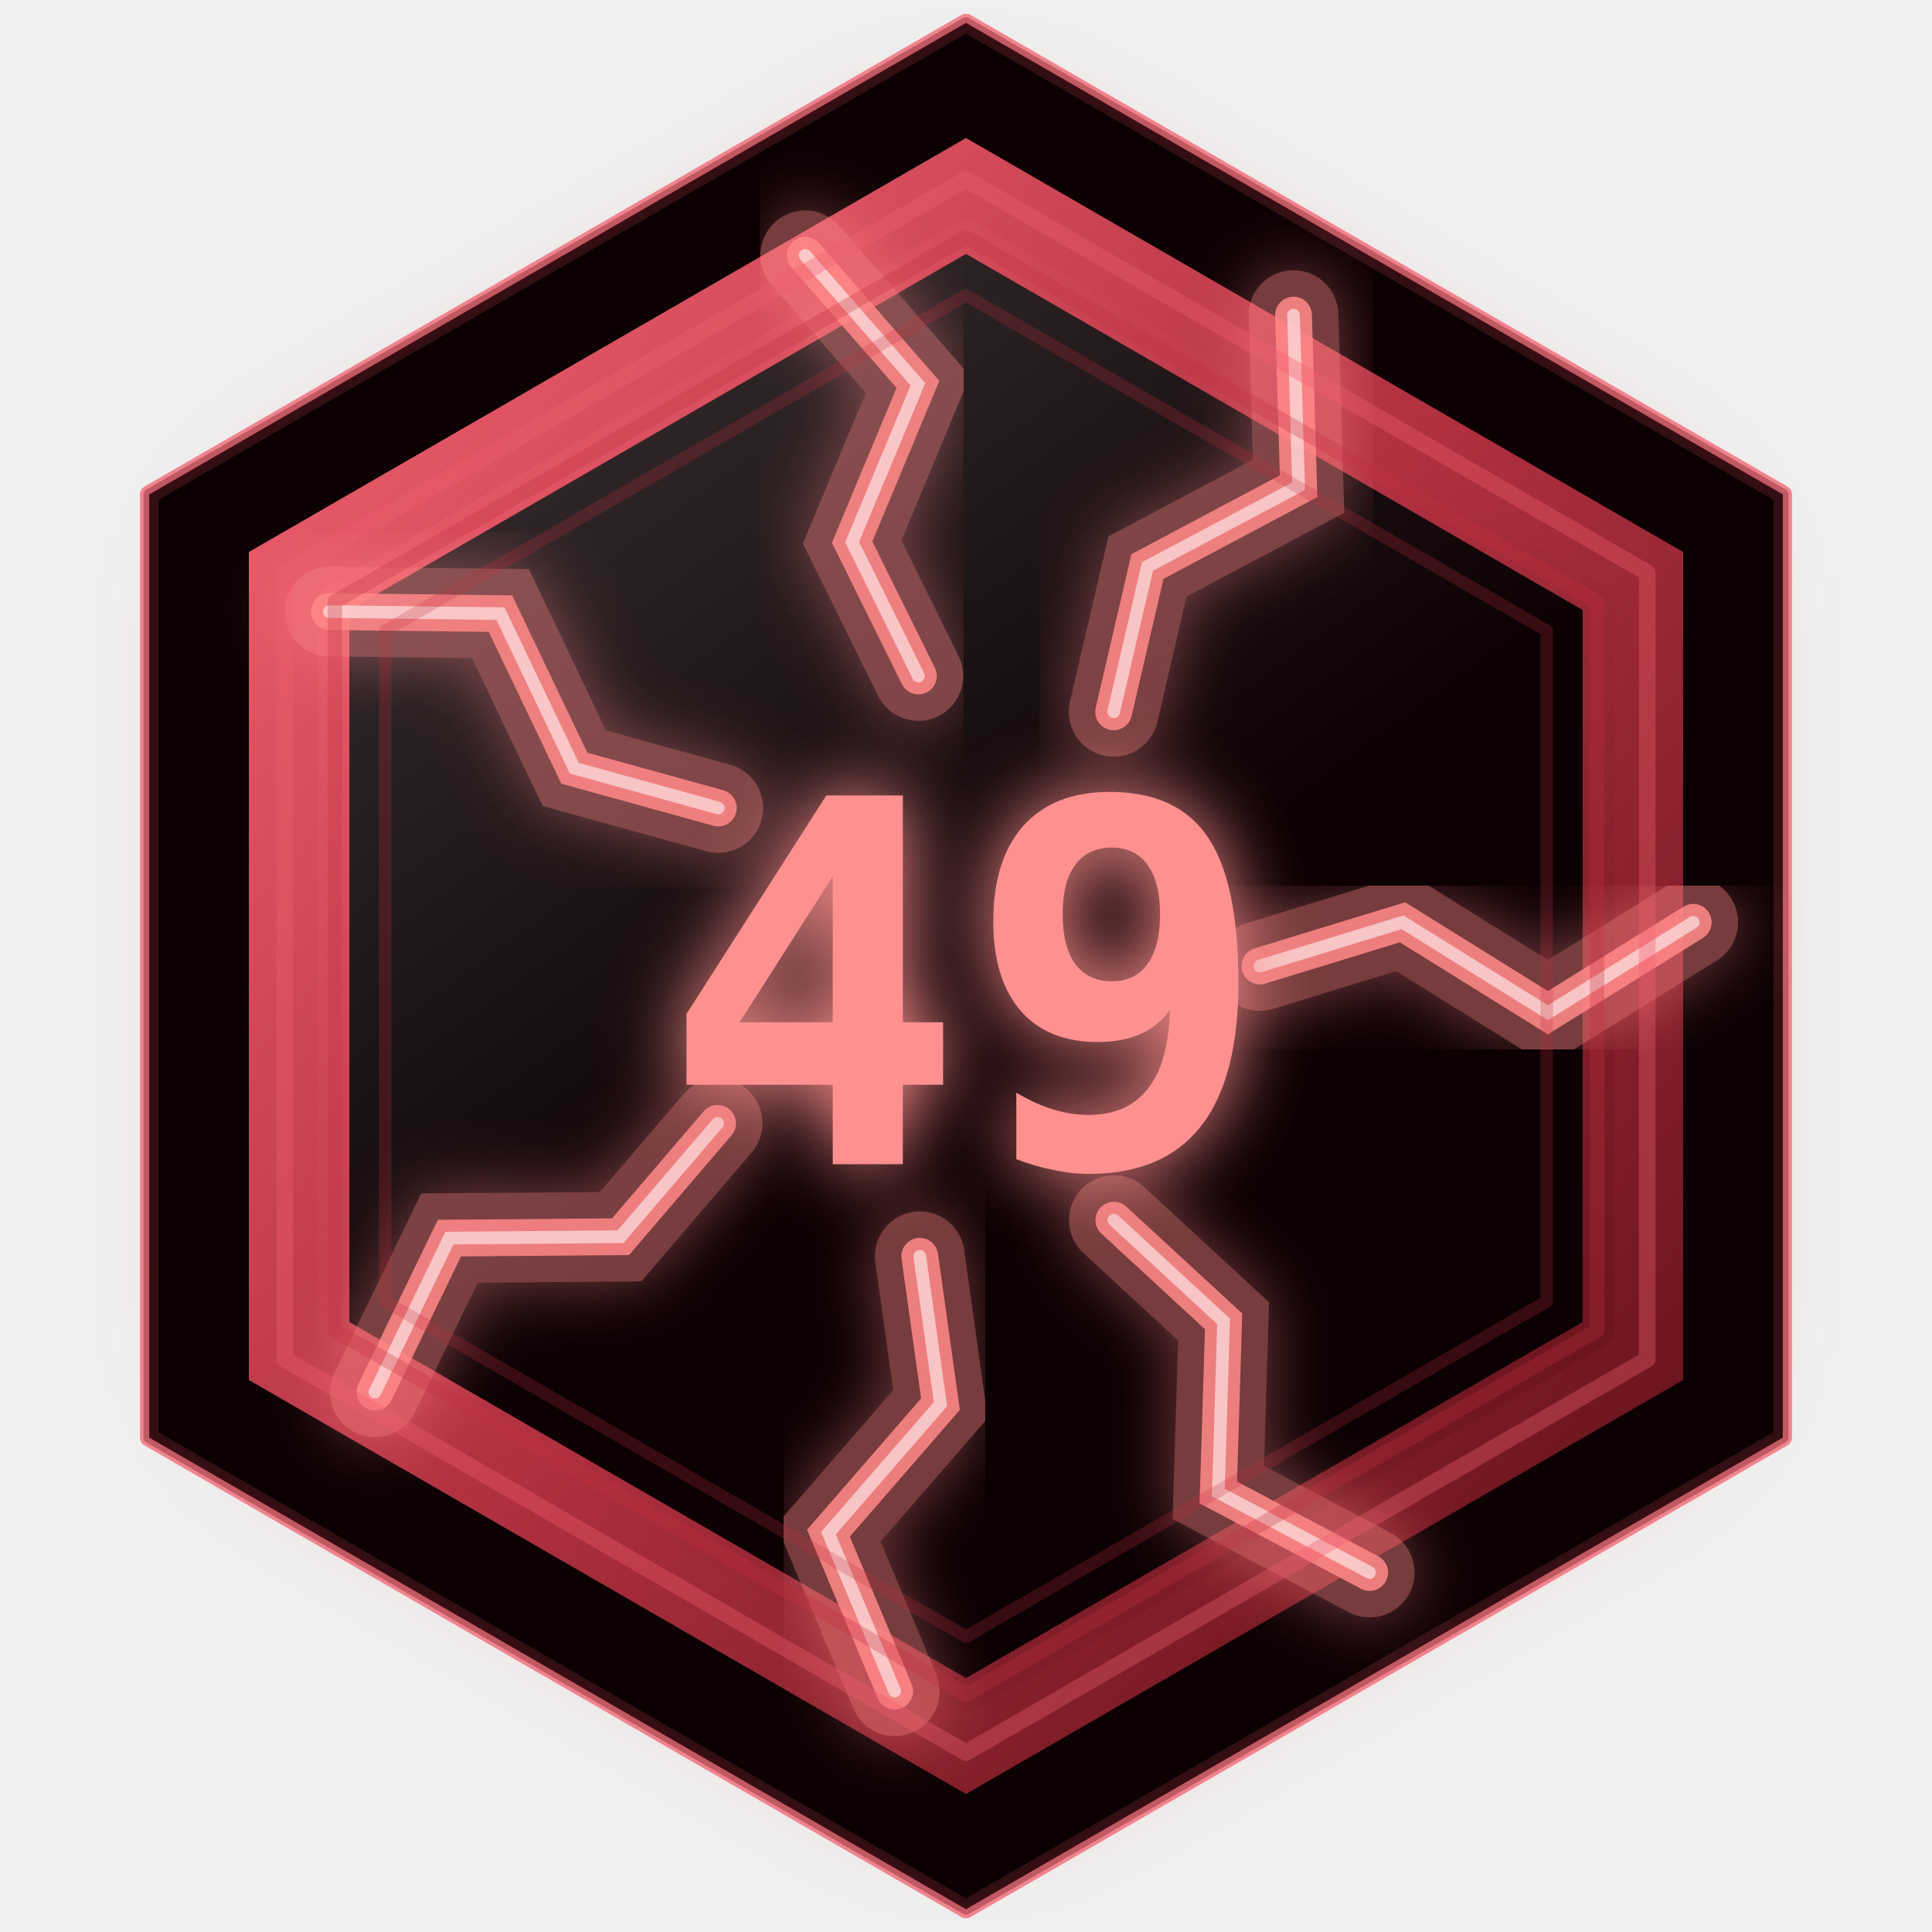
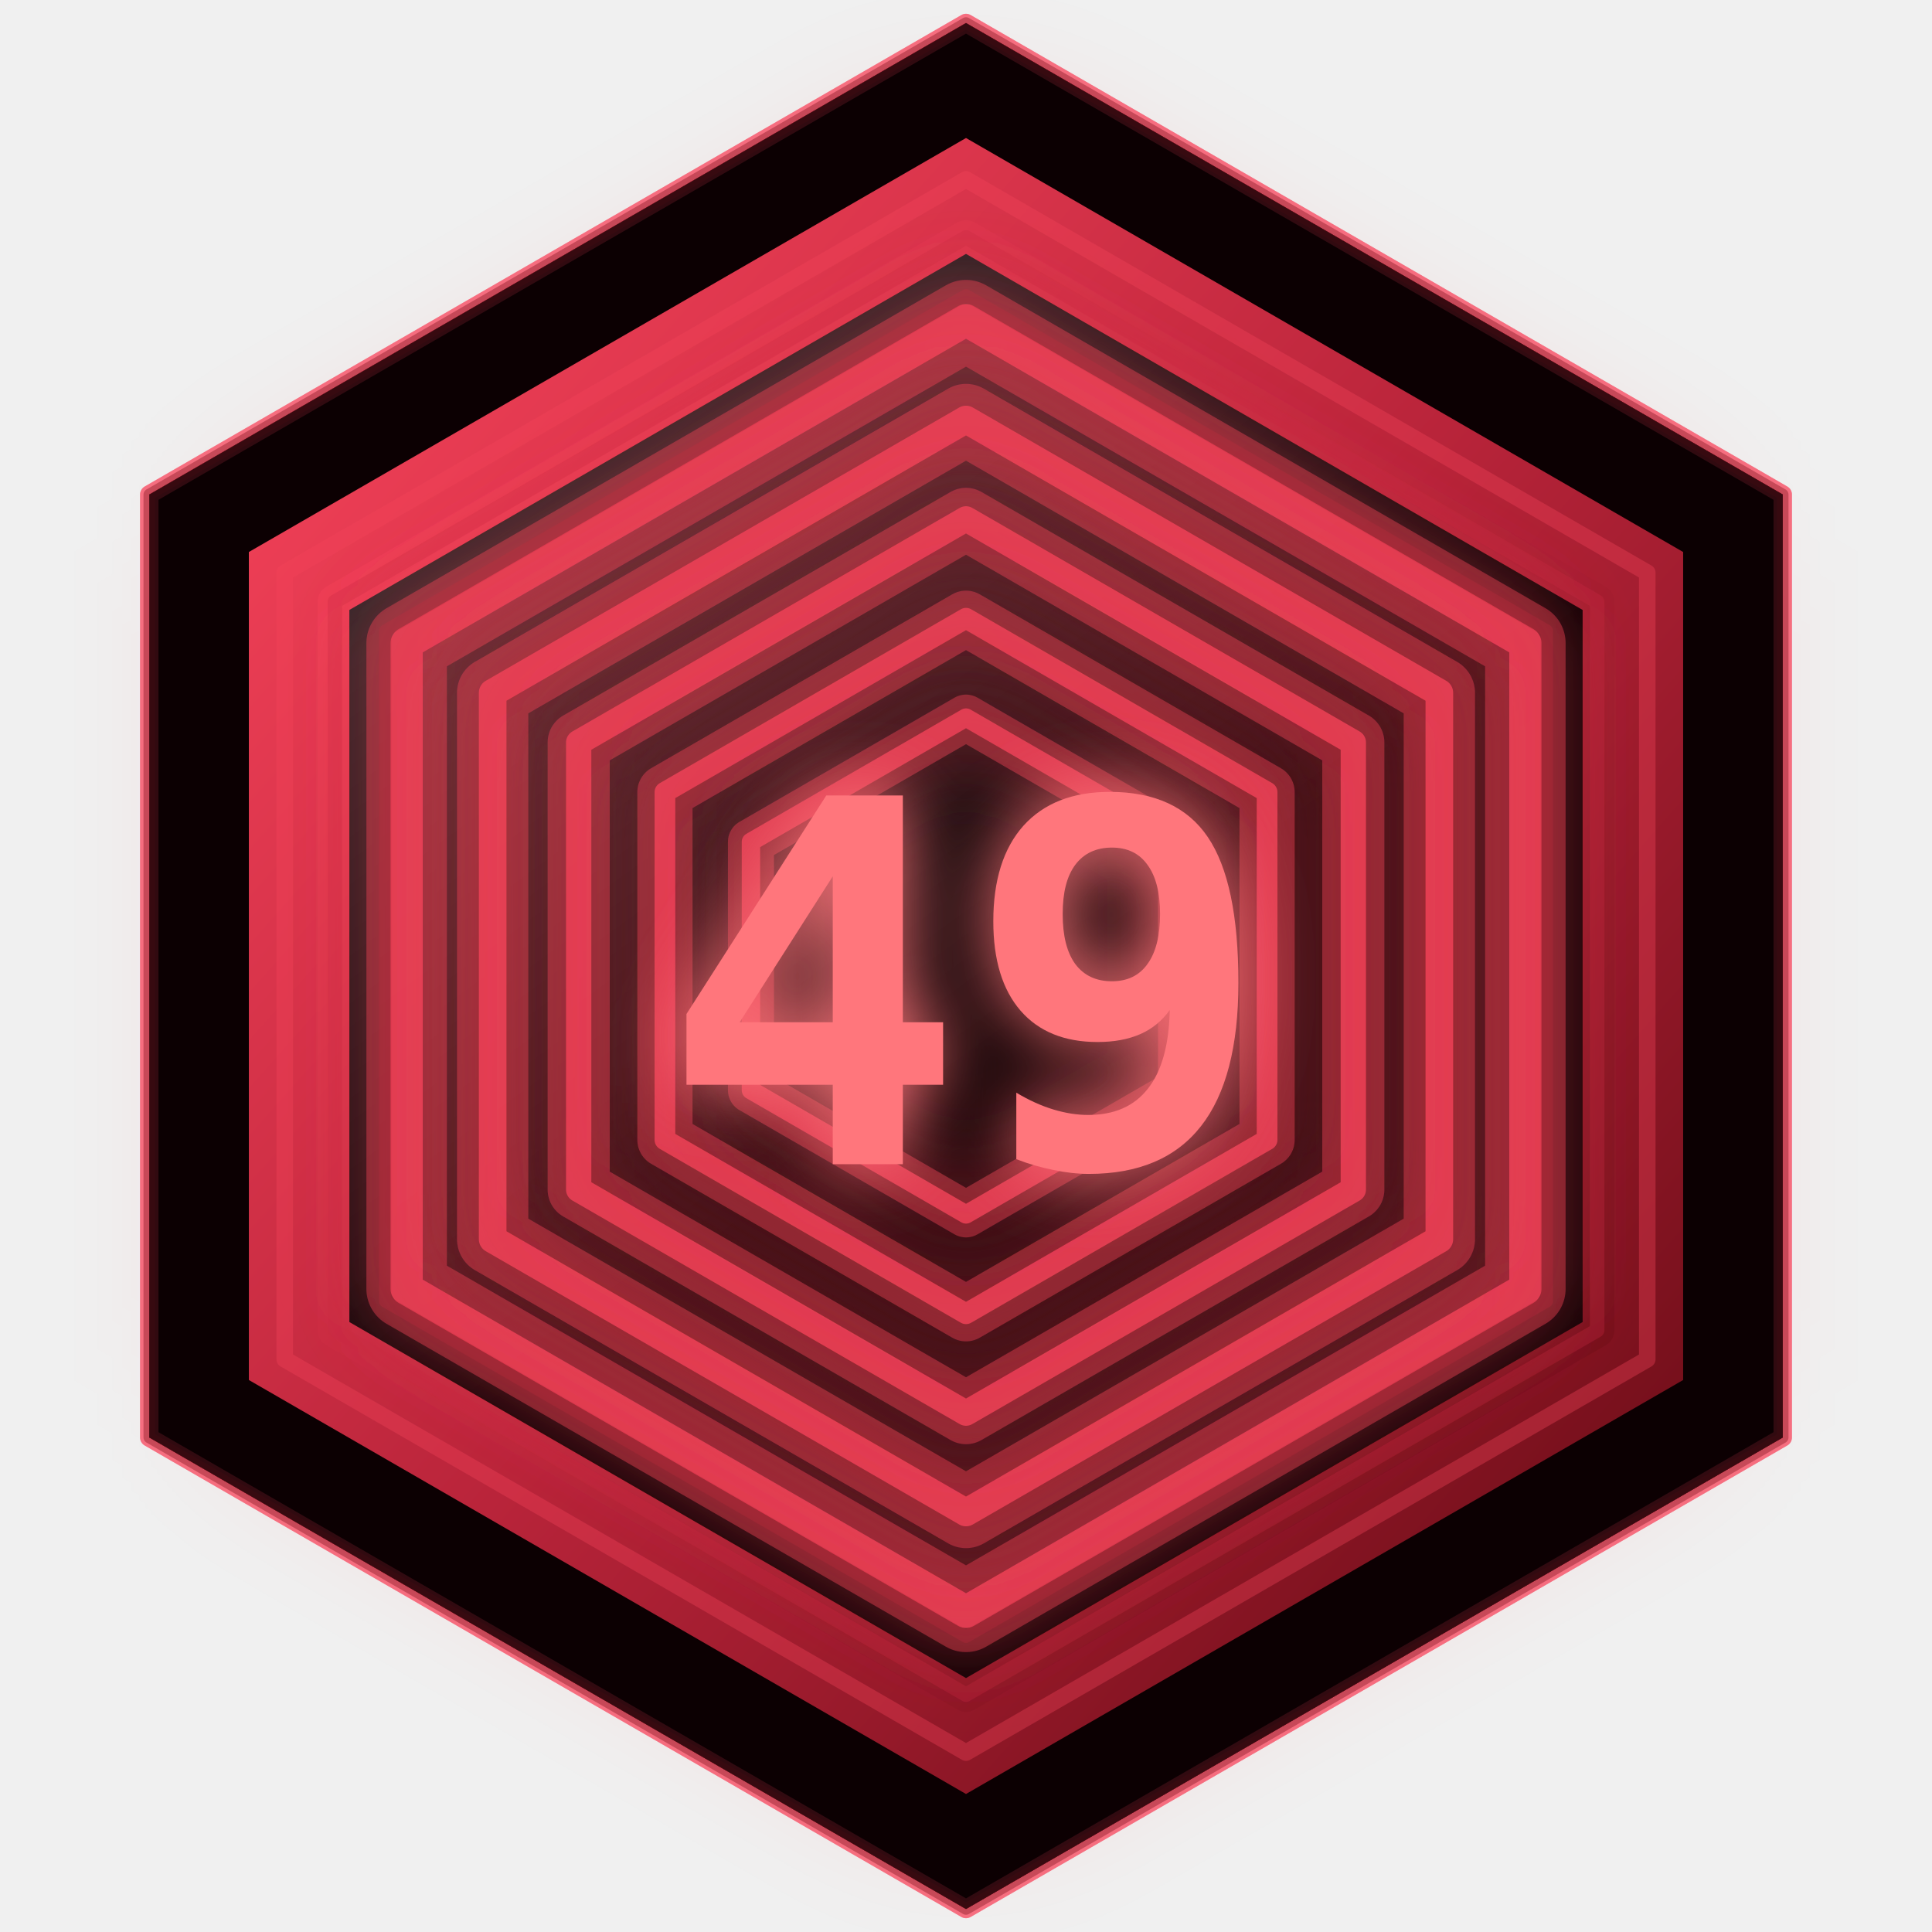
<svg xmlns="http://www.w3.org/2000/svg" width="84" height="84" viewBox="0 0 84 84" role="img" aria-label="Level 49 Badge">
  <defs>
    <radialGradient id="bglv49" cx="35%" cy="28%" r="72%">
      <stop offset="0%" stop-color="#0c0002" />
      <stop offset="100%" stop-color="#0c0002" />
    </radialGradient>
    <linearGradient id="rimlv49" x1="5%" y1="5%" x2="95%" y2="95%">
-       <stop offset="0%" stop-color="#f06070" />
-       <stop offset="50%" stop-color="#b03040" />
-       <stop offset="100%" stop-color="#601018" />
+       <stop offset="0%" stop-color="#f6435a" />
+       <stop offset="50%" stop-color="#b9243a" />
+       <stop offset="100%" stop-color="#6a0c16" />
    </linearGradient>
    <linearGradient id="shlv49" x1="18%" y1="0%" x2="82%" y2="100%">
      <stop offset="0%" stop-color="white" stop-opacity="0.18" />
      <stop offset="55%" stop-color="white" stop-opacity="0" />
    </linearGradient>
    <filter id="gllv49" x="-40%" y="-40%" width="180%" height="180%">
      <feGaussianBlur stdDeviation="1.6" result="b" />
      <feMerge>
        <feMergeNode in="b" />
        <feMergeNode in="SourceGraphic" />
      </feMerge>
    </filter>
    <filter id="halolv49" x="-35%" y="-35%" width="170%" height="170%">
      <feGaussianBlur stdDeviation="3.5" result="b" />
      <feMerge>
        <feMergeNode in="b" />
        <feMergeNode in="SourceGraphic" />
      </feMerge>
    </filter>
    <linearGradient id="pglv49_0" x1="5%" y1="0%" x2="95%" y2="100%">
-       <stop offset="0%" stop-color="#f06070" stop-opacity="0.95" />
-       <stop offset="38%" stop-color="#b03040" stop-opacity="0.90" />
-       <stop offset="100%" stop-color="#601018" stop-opacity="0.85" />
+       <stop offset="0%" stop-color="#f6435a" stop-opacity="0.95" />
+       <stop offset="38%" stop-color="#b9243a" stop-opacity="0.90" />
+       <stop offset="100%" stop-color="#6a0c16" stop-opacity="0.85" />
    </linearGradient>
    <linearGradient id="pglv49_1" x1="5%" y1="0%" x2="95%" y2="100%">
-       <stop offset="0%" stop-color="#f06070" stop-opacity="0.95" />
-       <stop offset="38%" stop-color="#b03040" stop-opacity="0.90" />
-       <stop offset="100%" stop-color="#601018" stop-opacity="0.85" />
+       <stop offset="0%" stop-color="#f6435a" stop-opacity="0.95" />
+       <stop offset="38%" stop-color="#b9243a" stop-opacity="0.90" />
+       <stop offset="100%" stop-color="#6a0c16" stop-opacity="0.85" />
    </linearGradient>
    <linearGradient id="pglv49_2" x1="5%" y1="0%" x2="95%" y2="100%">
-       <stop offset="0%" stop-color="#f06070" stop-opacity="0.95" />
-       <stop offset="38%" stop-color="#b03040" stop-opacity="0.90" />
-       <stop offset="100%" stop-color="#601018" stop-opacity="0.85" />
+       <stop offset="0%" stop-color="#f6435a" stop-opacity="0.95" />
+       <stop offset="38%" stop-color="#b9243a" stop-opacity="0.90" />
+       <stop offset="100%" stop-color="#6a0c16" stop-opacity="0.85" />
    </linearGradient>
    <linearGradient id="pglv49_3" x1="5%" y1="0%" x2="95%" y2="100%">
-       <stop offset="0%" stop-color="#f06070" stop-opacity="0.95" />
-       <stop offset="38%" stop-color="#b03040" stop-opacity="0.90" />
-       <stop offset="100%" stop-color="#601018" stop-opacity="0.85" />
+       <stop offset="0%" stop-color="#f6435a" stop-opacity="0.95" />
+       <stop offset="38%" stop-color="#b9243a" stop-opacity="0.90" />
+       <stop offset="100%" stop-color="#6a0c16" stop-opacity="0.85" />
    </linearGradient>
    <linearGradient id="pglv49_4" x1="5%" y1="0%" x2="95%" y2="100%">
-       <stop offset="0%" stop-color="#f06070" stop-opacity="0.95" />
-       <stop offset="38%" stop-color="#b03040" stop-opacity="0.90" />
-       <stop offset="100%" stop-color="#601018" stop-opacity="0.85" />
+       <stop offset="0%" stop-color="#f6435a" stop-opacity="0.95" />
+       <stop offset="38%" stop-color="#b9243a" stop-opacity="0.90" />
+       <stop offset="100%" stop-color="#6a0c16" stop-opacity="0.85" />
    </linearGradient>
-     <filter id="crGlowlv49" x="-40%" y="-40%" width="180%" height="180%">
-       <feGaussianBlur stdDeviation="1.4" result="b" />
+     <filter id="rotGlowlv49" x="-30%" y="-30%" width="160%" height="160%">
+       <feGaussianBlur stdDeviation="1.7" result="b" />
      <feMerge>
        <feMergeNode in="b" />
        <feMergeNode in="SourceGraphic" />
      </feMerge>
    </filter>
  </defs>
-   <path d="M73.18,24.00 L73.18,60.00 L42.00,78.00 L10.82,60.00 L10.82,24.00 L42.00,6.00Z" fill="#d04050" fill-opacity="0.30" filter="url(#halolv49)" />
+   <path d="M73.18,24.00 L73.18,60.00 L42.00,78.00 L10.82,60.00 L10.82,24.00 L42.00,6.00Z" fill="#f6435a" fill-opacity="0.28" filter="url(#halolv49)" />
  <path d="M75.98,22.38 L75.98,61.62 L42.00,81.24 L8.02,61.62 L8.02,22.38 L42.00,2.76Z" fill="url(#pglv49_0)" />
  <path d="M73.18,24.00 L73.18,60.00 L42.00,78.00 L10.82,60.00 L10.82,24.00 L42.00,6.00Z" fill="#0c0002" />
-   <path d="M75.98,22.38 L75.98,61.62 L42.00,81.24 L8.02,61.62 L8.02,22.38 L42.00,2.76Z" fill="none" stroke="#f06070" stroke-width="0.8" stroke-opacity="0.48" stroke-linejoin="round" />
-   <path d="M73.18,24.00 L73.18,60.00 L42.00,78.00 L10.82,60.00 L10.82,24.00 L42.00,6.00Z" fill="none" stroke="#601018" stroke-width="0.5" stroke-opacity="0.28" stroke-linejoin="round" />
+   <path d="M75.98,22.38 L75.98,61.62 L42.00,81.24 L8.02,61.62 L8.02,22.38 L42.00,2.76Z" fill="none" stroke="#f6435a" stroke-width="0.8" stroke-opacity="0.48" stroke-linejoin="round" />
+   <path d="M73.18,24.00 L73.18,60.00 L42.00,78.00 L10.82,60.00 L10.82,24.00 L42.00,6.00Z" fill="none" stroke="#6a0c16" stroke-width="0.5" stroke-opacity="0.28" stroke-linejoin="round" />
  <path d="M77.51,21.50 L77.51,62.50 L42.00,83.00 L6.49,62.50 L6.49,21.50 L42.00,1.00Z" fill="url(#pglv49_1)" />
  <path d="M75.98,22.38 L75.98,61.62 L42.00,81.24 L8.02,61.62 L8.02,22.38 L42.00,2.76Z" fill="#0c0002" />
-   <path d="M77.51,21.50 L77.51,62.50 L42.00,83.00 L6.49,62.50 L6.49,21.50 L42.00,1.00Z" fill="none" stroke="#f06070" stroke-width="0.8" stroke-opacity="0.40" stroke-linejoin="round" />
-   <path d="M75.98,22.38 L75.98,61.62 L42.00,81.24 L8.02,61.62 L8.02,22.38 L42.00,2.76Z" fill="none" stroke="#601018" stroke-width="0.5" stroke-opacity="0.24" stroke-linejoin="round" />
+   <path d="M77.51,21.50 L77.51,62.50 L42.00,83.00 L6.49,62.50 L6.49,21.50 L42.00,1.00Z" fill="none" stroke="#f6435a" stroke-width="0.8" stroke-opacity="0.40" stroke-linejoin="round" />
+   <path d="M75.98,22.38 L75.98,61.62 L42.00,81.24 L8.02,61.62 L8.02,22.38 L42.00,2.76Z" fill="none" stroke="#6a0c16" stroke-width="0.5" stroke-opacity="0.24" stroke-linejoin="round" />
  <path d="M77.51,21.50 L77.51,62.50 L42.00,83.00 L6.49,62.50 L6.49,21.50 L42.00,1.00Z" fill="url(#pglv49_2)" />
  <path d="M77.51,21.50 L77.51,62.50 L42.00,83.00 L6.49,62.50 L6.49,21.50 L42.00,1.00Z" fill="#0c0002" />
-   <path d="M77.51,21.50 L77.51,62.50 L42.00,83.00 L6.49,62.50 L6.49,21.50 L42.00,1.00Z" fill="none" stroke="#f06070" stroke-width="0.8" stroke-opacity="0.32" stroke-linejoin="round" />
-   <path d="M77.51,21.50 L77.51,62.50 L42.00,83.00 L6.49,62.50 L6.49,21.50 L42.00,1.00Z" fill="none" stroke="#601018" stroke-width="0.5" stroke-opacity="0.20" stroke-linejoin="round" />
+   <path d="M77.51,21.50 L77.51,62.50 L42.00,83.00 L6.49,62.50 L6.49,21.50 L42.00,1.00Z" fill="none" stroke="#f6435a" stroke-width="0.8" stroke-opacity="0.32" stroke-linejoin="round" />
+   <path d="M77.51,21.50 L77.51,62.50 L42.00,83.00 L6.49,62.50 L6.49,21.50 L42.00,1.00Z" fill="none" stroke="#6a0c16" stroke-width="0.5" stroke-opacity="0.20" stroke-linejoin="round" />
  <path d="M77.51,21.50 L77.51,62.50 L42.00,83.00 L6.49,62.50 L6.49,21.50 L42.00,1.00Z" fill="url(#pglv49_3)" />
  <path d="M77.51,21.50 L77.51,62.50 L42.00,83.00 L6.49,62.50 L6.49,21.50 L42.00,1.00Z" fill="#0c0002" />
-   <path d="M77.51,21.50 L77.51,62.50 L42.00,83.00 L6.49,62.50 L6.49,21.50 L42.00,1.00Z" fill="none" stroke="#f06070" stroke-width="0.8" stroke-opacity="0.24" stroke-linejoin="round" />
-   <path d="M77.51,21.50 L77.51,62.50 L42.00,83.00 L6.49,62.50 L6.49,21.50 L42.00,1.00Z" fill="none" stroke="#601018" stroke-width="0.5" stroke-opacity="0.16" stroke-linejoin="round" />
+   <path d="M77.51,21.50 L77.51,62.50 L42.00,83.00 L6.49,62.50 L6.49,21.50 L42.00,1.00Z" fill="none" stroke="#f6435a" stroke-width="0.8" stroke-opacity="0.24" stroke-linejoin="round" />
+   <path d="M77.51,21.50 L77.51,62.50 L42.00,83.00 L6.49,62.50 L6.49,21.50 L42.00,1.00Z" fill="none" stroke="#6a0c16" stroke-width="0.5" stroke-opacity="0.16" stroke-linejoin="round" />
  <path d="M77.51,21.50 L77.51,62.50 L42.00,83.00 L6.49,62.50 L6.49,21.50 L42.00,1.00Z" fill="url(#pglv49_4)" />
  <path d="M77.51,21.50 L77.51,62.50 L42.00,83.00 L6.49,62.50 L6.49,21.50 L42.00,1.00Z" fill="#0c0002" />
-   <path d="M77.51,21.50 L77.51,62.50 L42.00,83.00 L6.49,62.50 L6.49,21.50 L42.00,1.00Z" fill="none" stroke="#f06070" stroke-width="0.8" stroke-opacity="0.16" stroke-linejoin="round" />
-   <path d="M77.51,21.50 L77.51,62.50 L42.00,83.00 L6.49,62.50 L6.49,21.50 L42.00,1.00Z" fill="none" stroke="#601018" stroke-width="0.5" stroke-opacity="0.12" stroke-linejoin="round" />
+   <path d="M77.51,21.50 L77.51,62.50 L42.00,83.00 L6.49,62.50 L6.49,21.50 L42.00,1.00Z" fill="none" stroke="#f6435a" stroke-width="0.8" stroke-opacity="0.16" stroke-linejoin="round" />
+   <path d="M77.51,21.50 L77.51,62.50 L42.00,83.00 L6.49,62.50 L6.49,21.50 L42.00,1.00Z" fill="none" stroke="#6a0c16" stroke-width="0.5" stroke-opacity="0.12" stroke-linejoin="round" />
  <path d="M73.18,24.00 L73.18,60.00 L42.00,78.00 L10.82,60.00 L10.82,24.00 L42.00,6.00Z" fill="url(#rimlv49)" />
  <path d="M69.44,26.16 L69.44,57.84 L42.00,73.68 L14.56,57.84 L14.56,26.16 L42.00,10.32Z" fill="#0c0002" />
  <path d="M69.44,26.16 L69.44,57.84 L42.00,73.68 L14.56,57.84 L14.56,26.16 L42.00,10.32Z" fill="none" stroke="url(#rimlv49)" stroke-width="1.5" stroke-linejoin="round" />
  <path d="M68.81,26.52 L68.81,57.48 L42.00,72.96 L15.19,57.48 L15.19,26.52 L42.00,11.04Z" fill="url(#bglv49)" />
  <path d="M68.81,26.52 L68.81,57.48 L42.00,72.96 L15.19,57.48 L15.19,26.52 L42.00,11.04Z" fill="url(#shlv49)" />
-   <polyline points="54.78,42.00 60.98,40.10 67.30,44.03 73.62,40.10" fill="none" stroke="#ff8888" stroke-width="3.9" stroke-linecap="round" filter="url(#crGlowlv49)" opacity="0.44" />
-   <polyline points="54.78,42.00 60.98,40.10 67.30,44.03 73.62,40.10" fill="none" stroke="#ff8888" stroke-width="1.6" stroke-linecap="round" opacity="0.87" />
-   <polyline points="54.78,42.00 60.98,40.10 67.30,44.03 73.62,40.10" fill="none" stroke="white" stroke-width="0.55" stroke-linecap="round" opacity="0.55" />
-   <polyline points="48.43,53.05 53.20,57.45 52.97,64.89 59.55,68.37" fill="none" stroke="#ff8888" stroke-width="3.9" stroke-linecap="round" filter="url(#crGlowlv49)" opacity="0.44" />
-   <polyline points="48.43,53.05 53.20,57.45 52.97,64.89 59.55,68.37" fill="none" stroke="#ff8888" stroke-width="1.6" stroke-linecap="round" opacity="0.87" />
-   <polyline points="48.43,53.05 53.20,57.45 52.97,64.89 59.55,68.37" fill="none" stroke="white" stroke-width="0.55" stroke-linecap="round" opacity="0.55" />
-   <polyline points="39.99,54.62 40.89,61.05 36.02,66.66 38.90,73.53" fill="none" stroke="#ff8888" stroke-width="3.9" stroke-linecap="round" filter="url(#crGlowlv49)" opacity="0.44" />
-   <polyline points="39.99,54.62 40.89,61.05 36.02,66.66 38.90,73.53" fill="none" stroke="#ff8888" stroke-width="1.6" stroke-linecap="round" opacity="0.87" />
-   <polyline points="39.99,54.62 40.89,61.05 36.02,66.66 38.90,73.53" fill="none" stroke="white" stroke-width="0.55" stroke-linecap="round" opacity="0.55" />
-   <polyline points="31.20,48.84 26.98,53.77 19.54,53.83 16.30,60.53" fill="none" stroke="#ff8888" stroke-width="3.9" stroke-linecap="round" filter="url(#crGlowlv49)" opacity="0.44" />
-   <polyline points="31.20,48.84 26.98,53.77 19.54,53.83 16.30,60.53" fill="none" stroke="#ff8888" stroke-width="1.6" stroke-linecap="round" opacity="0.87" />
-   <polyline points="31.20,48.84 26.98,53.77 19.54,53.83 16.30,60.53" fill="none" stroke="white" stroke-width="0.55" stroke-linecap="round" opacity="0.55" />
-   <polyline points="31.23,35.13 24.97,33.40 21.76,26.68 14.32,26.59" fill="none" stroke="#ff8888" stroke-width="3.9" stroke-linecap="round" filter="url(#crGlowlv49)" opacity="0.44" />
-   <polyline points="31.23,35.13 24.97,33.40 21.76,26.68 14.32,26.59" fill="none" stroke="#ff8888" stroke-width="1.6" stroke-linecap="round" opacity="0.87" />
-   <polyline points="31.23,35.13 24.97,33.40 21.76,26.68 14.32,26.59" fill="none" stroke="white" stroke-width="0.55" stroke-linecap="round" opacity="0.55" />
-   <polyline points="39.93,29.39 37.05,23.57 39.91,16.71 35.01,11.10" fill="none" stroke="#ff8888" stroke-width="3.9" stroke-linecap="round" filter="url(#crGlowlv49)" opacity="0.44" />
-   <polyline points="39.93,29.39 37.05,23.57 39.91,16.71 35.01,11.10" fill="none" stroke="#ff8888" stroke-width="1.6" stroke-linecap="round" opacity="0.87" />
-   <polyline points="39.93,29.39 37.05,23.57 39.91,16.71 35.01,11.10" fill="none" stroke="white" stroke-width="0.55" stroke-linecap="round" opacity="0.55" />
-   <polyline points="48.42,30.95 49.89,24.63 56.46,21.14 56.24,13.70" fill="none" stroke="#ff8888" stroke-width="3.9" stroke-linecap="round" filter="url(#crGlowlv49)" opacity="0.44" />
-   <polyline points="48.42,30.95 49.89,24.63 56.46,21.14 56.24,13.70" fill="none" stroke="#ff8888" stroke-width="1.6" stroke-linecap="round" opacity="0.87" />
-   <polyline points="48.42,30.95 49.89,24.63 56.46,21.14 56.24,13.70" fill="none" stroke="white" stroke-width="0.55" stroke-linecap="round" opacity="0.55" />
-   <path d="M71.62,24.90 L71.62,59.10 L42.00,76.20 L12.38,59.10 L12.38,24.90 L42.00,7.80Z" fill="none" stroke="#f06070" stroke-width="0.72" stroke-opacity="0.36" stroke-linejoin="round" />
-   <path d="M69.44,26.16 L69.44,57.84 L42.00,73.68 L14.56,57.84 L14.56,26.16 L42.00,10.32Z" fill="none" stroke="#c03040" stroke-width="0.63" stroke-opacity="0.30" stroke-linejoin="round" />
-   <path d="M67.25,27.42 L67.25,56.58 L42.00,71.16 L16.75,56.58 L16.75,27.42 L42.00,12.84Z" fill="none" stroke="#c03040" stroke-width="0.54" stroke-opacity="0.24" stroke-linejoin="round" />
-   <text x="42" y="43" text-anchor="middle" dominant-baseline="central" font-family="Orbitron,monospace" font-weight="900" font-size="22" fill="#ff9090" filter="url(#gllv49)">49</text>
+   <path d="M66.32,27.96 L66.32,56.04 L42.00,70.08 L17.68,56.04 L17.68,27.96 L42.00,13.92Z" fill="none" stroke="#f6435a" stroke-width="3.5" stroke-opacity="0.42" filter="url(#rotGlowlv49)" stroke-linejoin="round" />
+   <path d="M66.32,27.96 L66.32,56.04 L42.00,70.08 L17.68,56.04 L17.68,27.96 L42.00,13.92Z" fill="none" stroke="#f6435a" stroke-width="1.4" stroke-opacity="0.78" stroke-linejoin="round" />
+   <path d="M62.58,53.88 L42.00,65.76 L21.42,53.88 L21.42,30.12 L42.00,18.24 L62.58,30.12Z" fill="none" stroke="#f6435a" stroke-width="3.1" stroke-opacity="0.42" filter="url(#rotGlowlv49)" stroke-linejoin="round" />
+   <path d="M62.58,53.88 L42.00,65.76 L21.42,53.88 L21.42,30.12 L42.00,18.24 L62.58,30.12Z" fill="none" stroke="#f6435a" stroke-width="1.2" stroke-opacity="0.78" stroke-linejoin="round" />
+   <path d="M58.84,32.28 L58.84,51.72 L42.00,61.44 L25.16,51.72 L25.16,32.28 L42.00,22.56Z" fill="none" stroke="#f6435a" stroke-width="2.7" stroke-opacity="0.42" filter="url(#rotGlowlv49)" stroke-linejoin="round" />
+   <path d="M58.84,32.28 L58.84,51.72 L42.00,61.44 L25.16,51.72 L25.16,32.28 L42.00,22.56Z" fill="none" stroke="#f6435a" stroke-width="1.1" stroke-opacity="0.78" stroke-linejoin="round" />
+   <path d="M55.09,49.56 L42.00,57.12 L28.91,49.56 L28.91,34.44 L42.00,26.88 L55.09,34.44Z" fill="none" stroke="#f6435a" stroke-width="2.4" stroke-opacity="0.42" filter="url(#rotGlowlv49)" stroke-linejoin="round" />
+   <path d="M55.09,49.56 L42.00,57.12 L28.91,49.56 L28.91,34.44 L42.00,26.88 L55.09,34.44Z" fill="none" stroke="#f6435a" stroke-width="0.9" stroke-opacity="0.78" stroke-linejoin="round" />
+   <path d="M51.35,36.60 L51.35,47.40 L42.00,52.80 L32.65,47.40 L32.65,36.60 L42.00,31.20Z" fill="none" stroke="#f6435a" stroke-width="2.0" stroke-opacity="0.42" filter="url(#rotGlowlv49)" stroke-linejoin="round" />
+   <path d="M51.35,36.60 L51.35,47.40 L42.00,52.80 L32.65,47.40 L32.65,36.60 L42.00,31.20Z" fill="none" stroke="#f6435a" stroke-width="0.8" stroke-opacity="0.78" stroke-linejoin="round" />
+   <path d="M71.62,24.90 L71.62,59.10 L42.00,76.20 L12.38,59.10 L12.38,24.90 L42.00,7.80Z" fill="none" stroke="#f6435a" stroke-width="0.72" stroke-opacity="0.36" stroke-linejoin="round" />
+   <path d="M69.44,26.16 L69.44,57.84 L42.00,73.68 L14.56,57.84 L14.56,26.16 L42.00,10.32Z" fill="none" stroke="#c82b40" stroke-width="0.63" stroke-opacity="0.30" stroke-linejoin="round" />
+   <path d="M67.25,27.42 L67.25,56.58 L42.00,71.16 L16.75,56.58 L16.75,27.42 L42.00,12.84Z" fill="none" stroke="#c82b40" stroke-width="0.54" stroke-opacity="0.24" stroke-linejoin="round" />
+   <text x="42" y="43" text-anchor="middle" dominant-baseline="central" font-family="Orbitron,monospace" font-weight="900" font-size="22" fill="#ff767c" filter="url(#gllv49)">49</text>
</svg>
